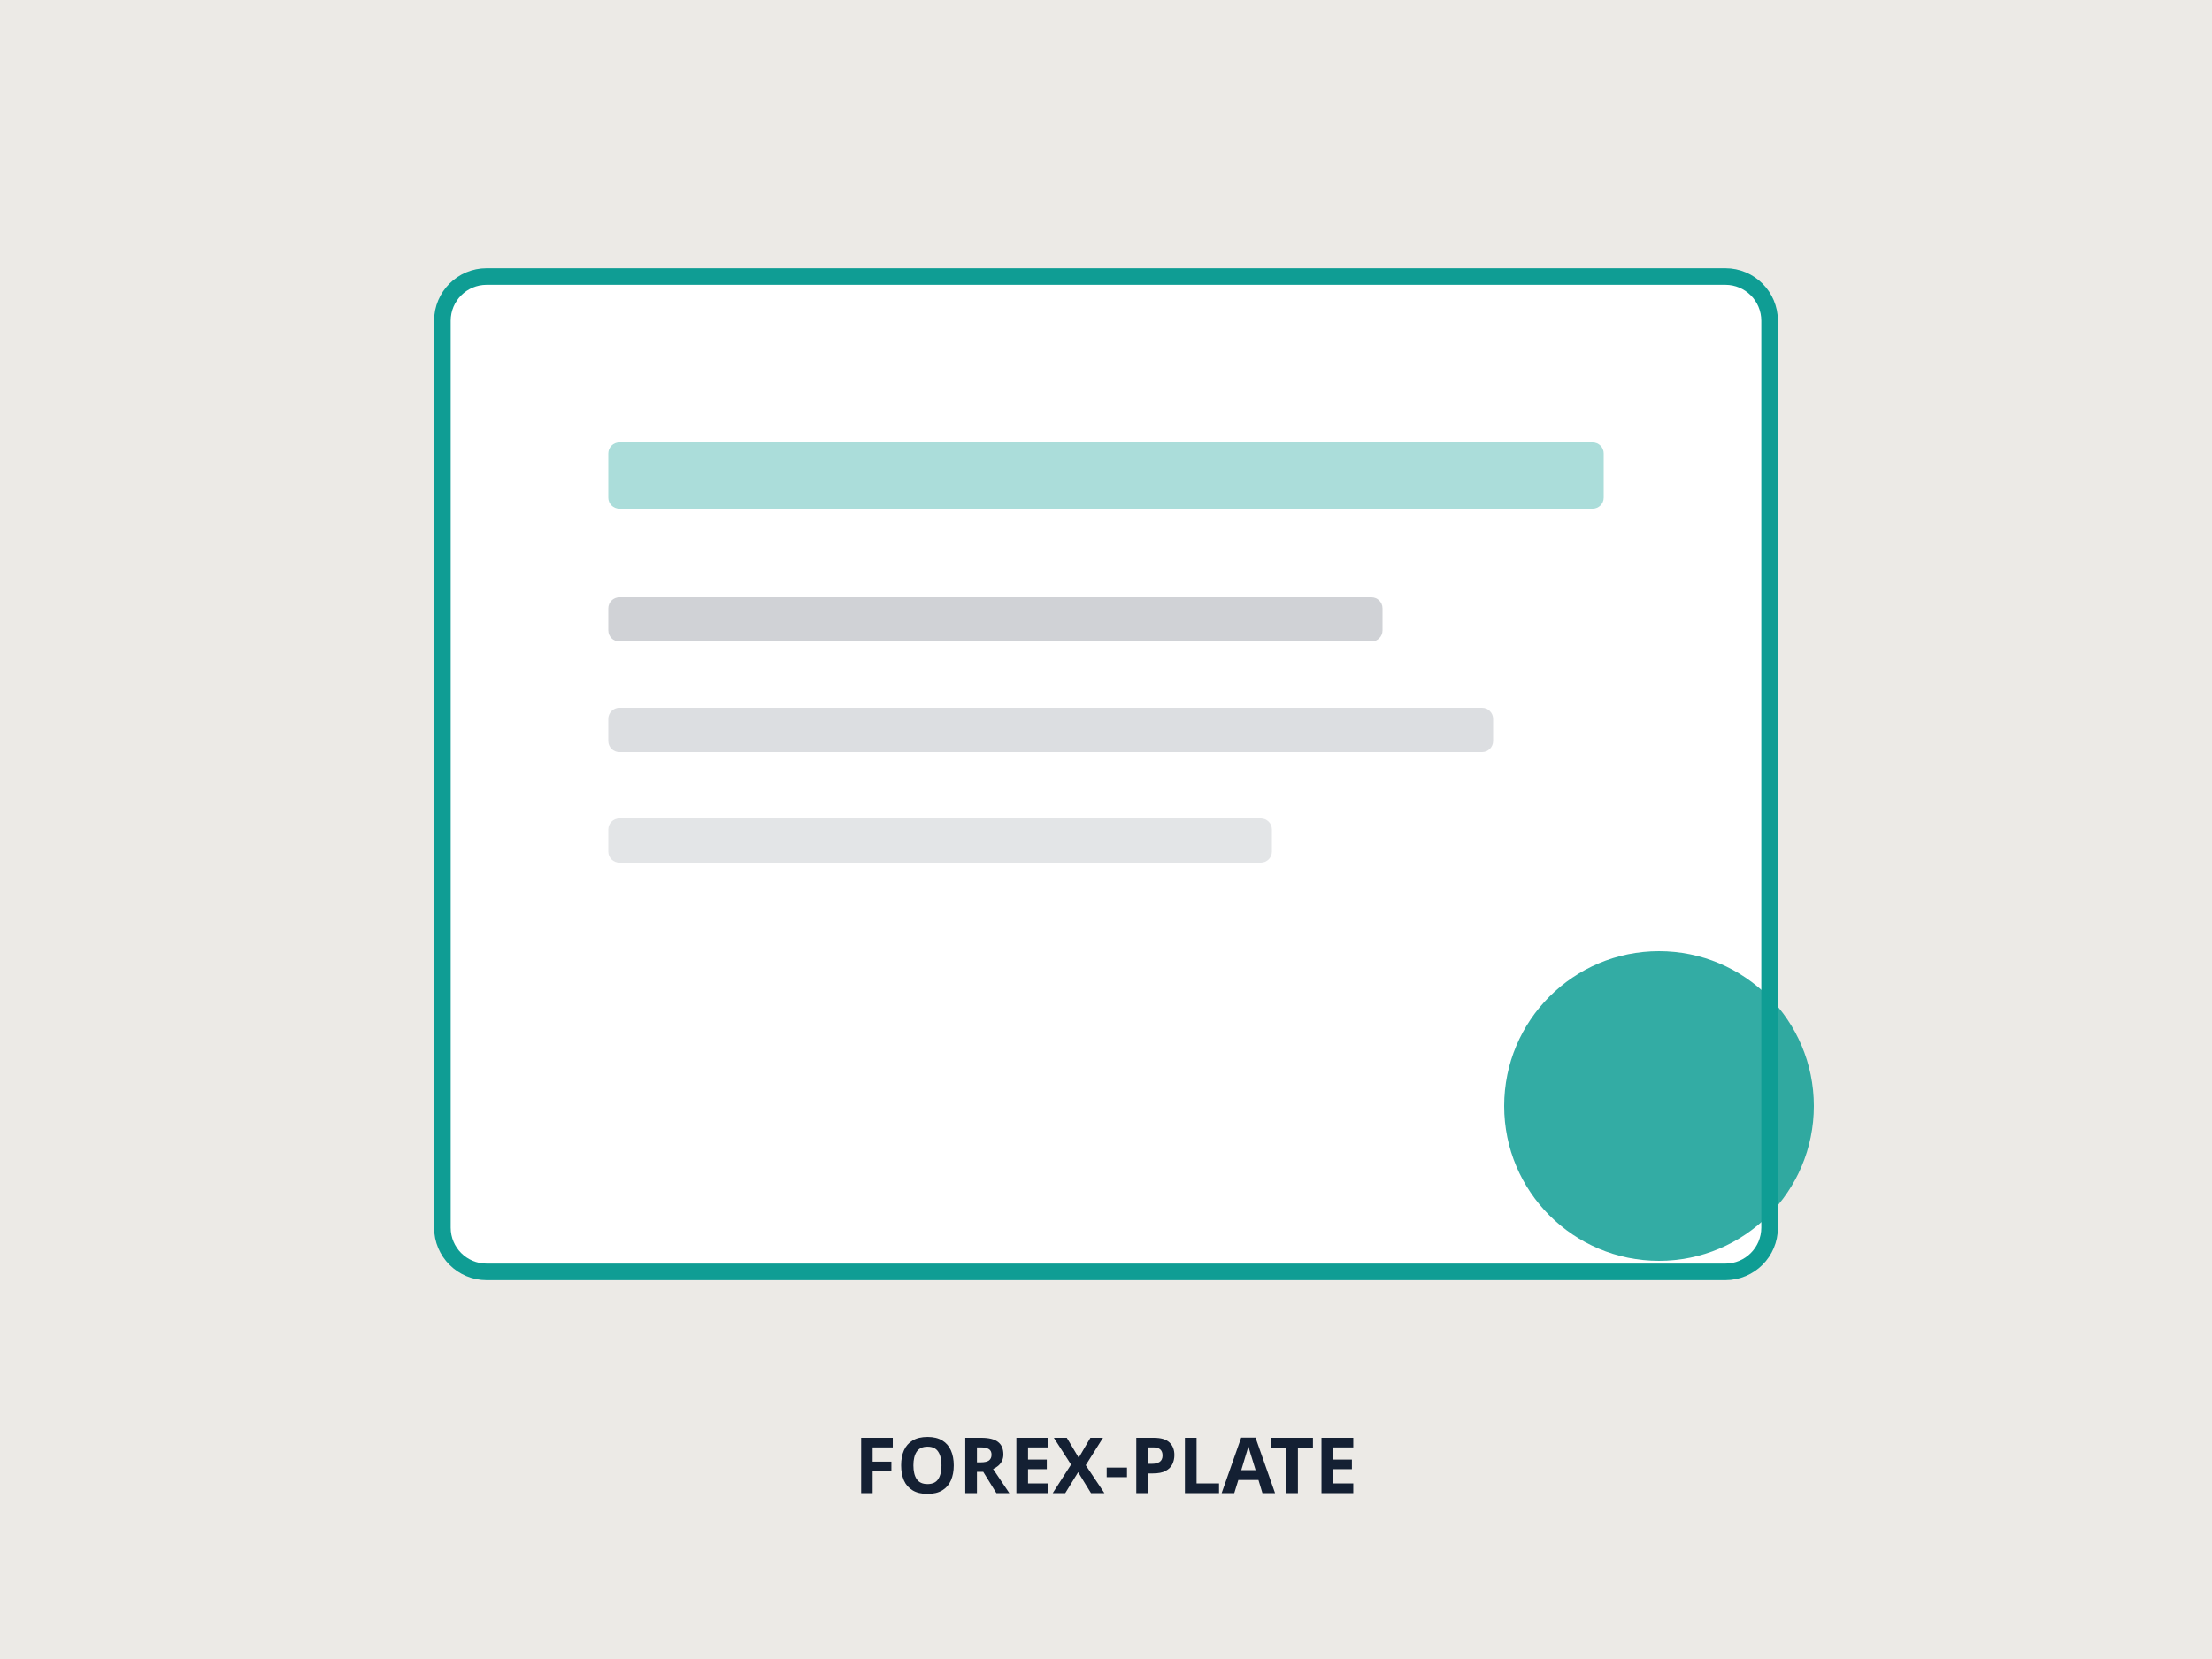
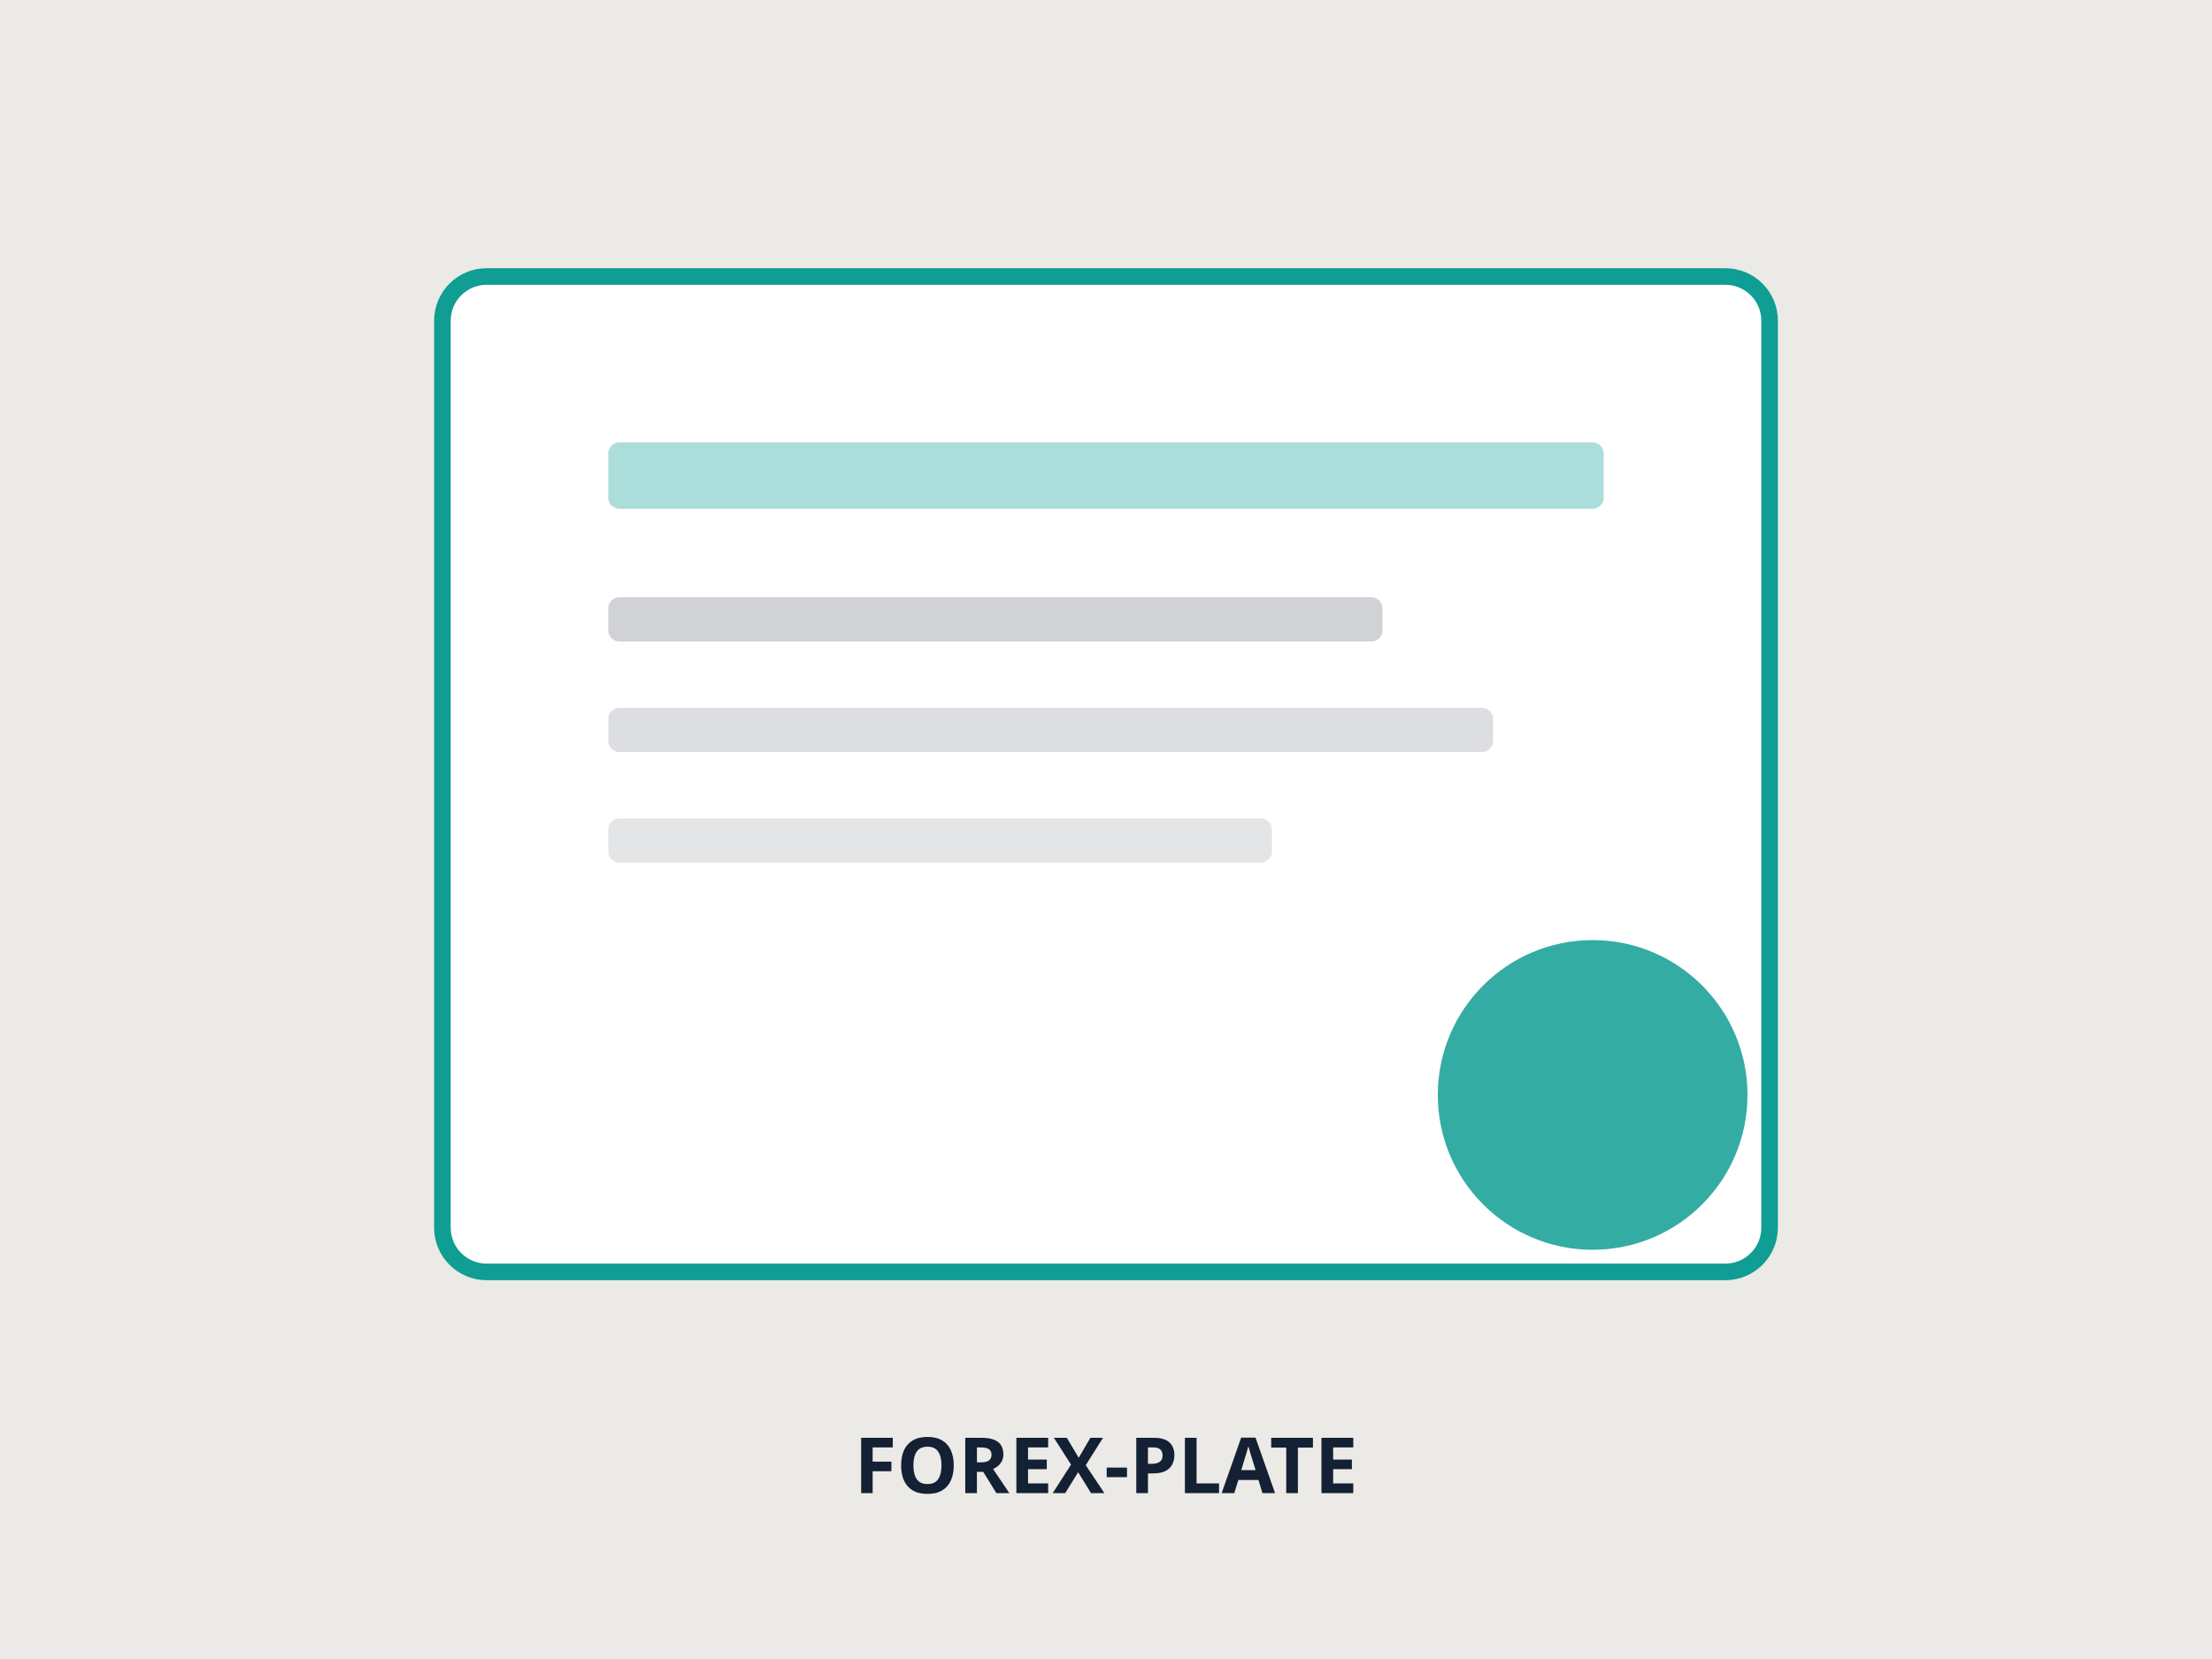
<svg xmlns="http://www.w3.org/2000/svg" width="400" height="300" viewBox="0 0 400 300" role="img" aria-label="forex-plate">
  <rect width="400" height="300" fill="#eceae6" />
  <rect x="80" y="50" width="240" height="180" rx="8" fill="#fff" stroke="#0f9d94" stroke-width="3" />
  <rect x="110" y="80" width="180" height="12" rx="2" fill="#0f9d94" opacity="0.35" />
  <rect x="110" y="108" width="140" height="8" rx="2" fill="#142033" opacity="0.2" />
  <rect x="110" y="128" width="160" height="8" rx="2" fill="#142033" opacity="0.15" />
  <rect x="110" y="148" width="120" height="8" rx="2" fill="#142033" opacity="0.12" />
-   <circle cx="300" cy="200" r="28" fill="#0f9d94" opacity="0.85" />
+   <circle cx="288" cy="198" r="28" fill="#0f9d94" opacity="0.85" />
  <text x="200" y="270" text-anchor="middle" font-family="system-ui,sans-serif" font-size="14" font-weight="600" fill="#142033">FOREX-PLATE</text>
</svg>
